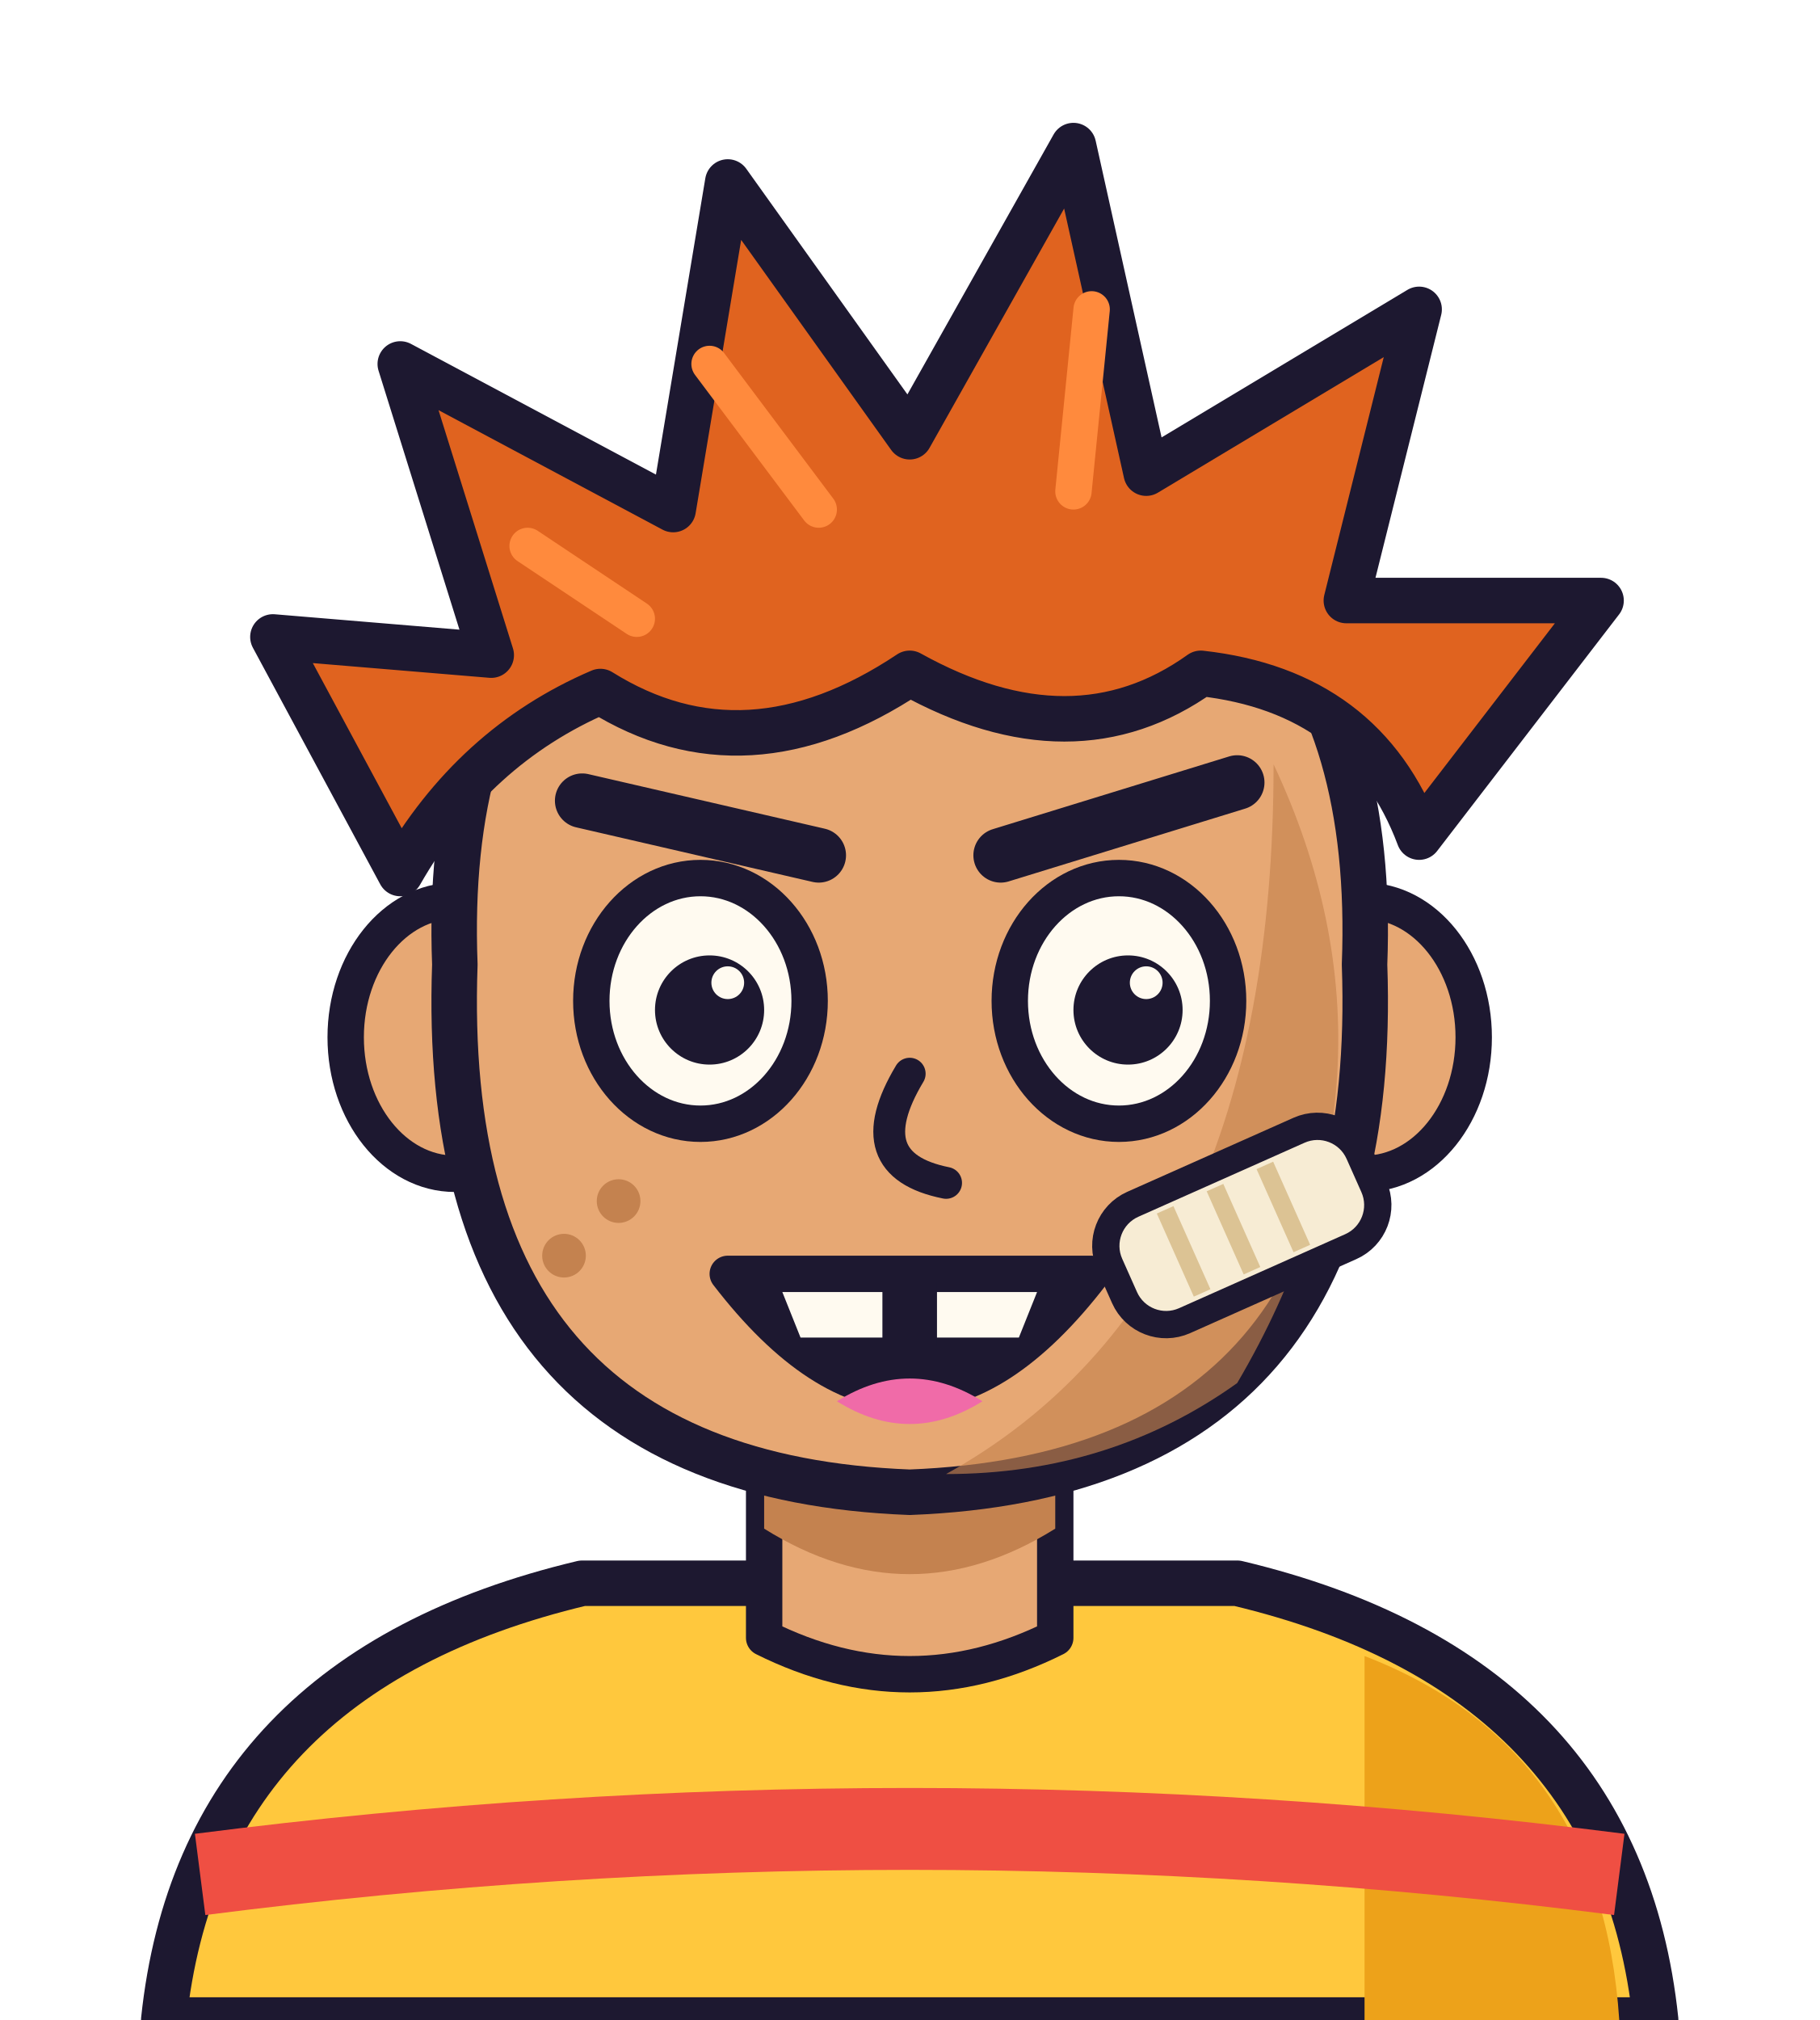
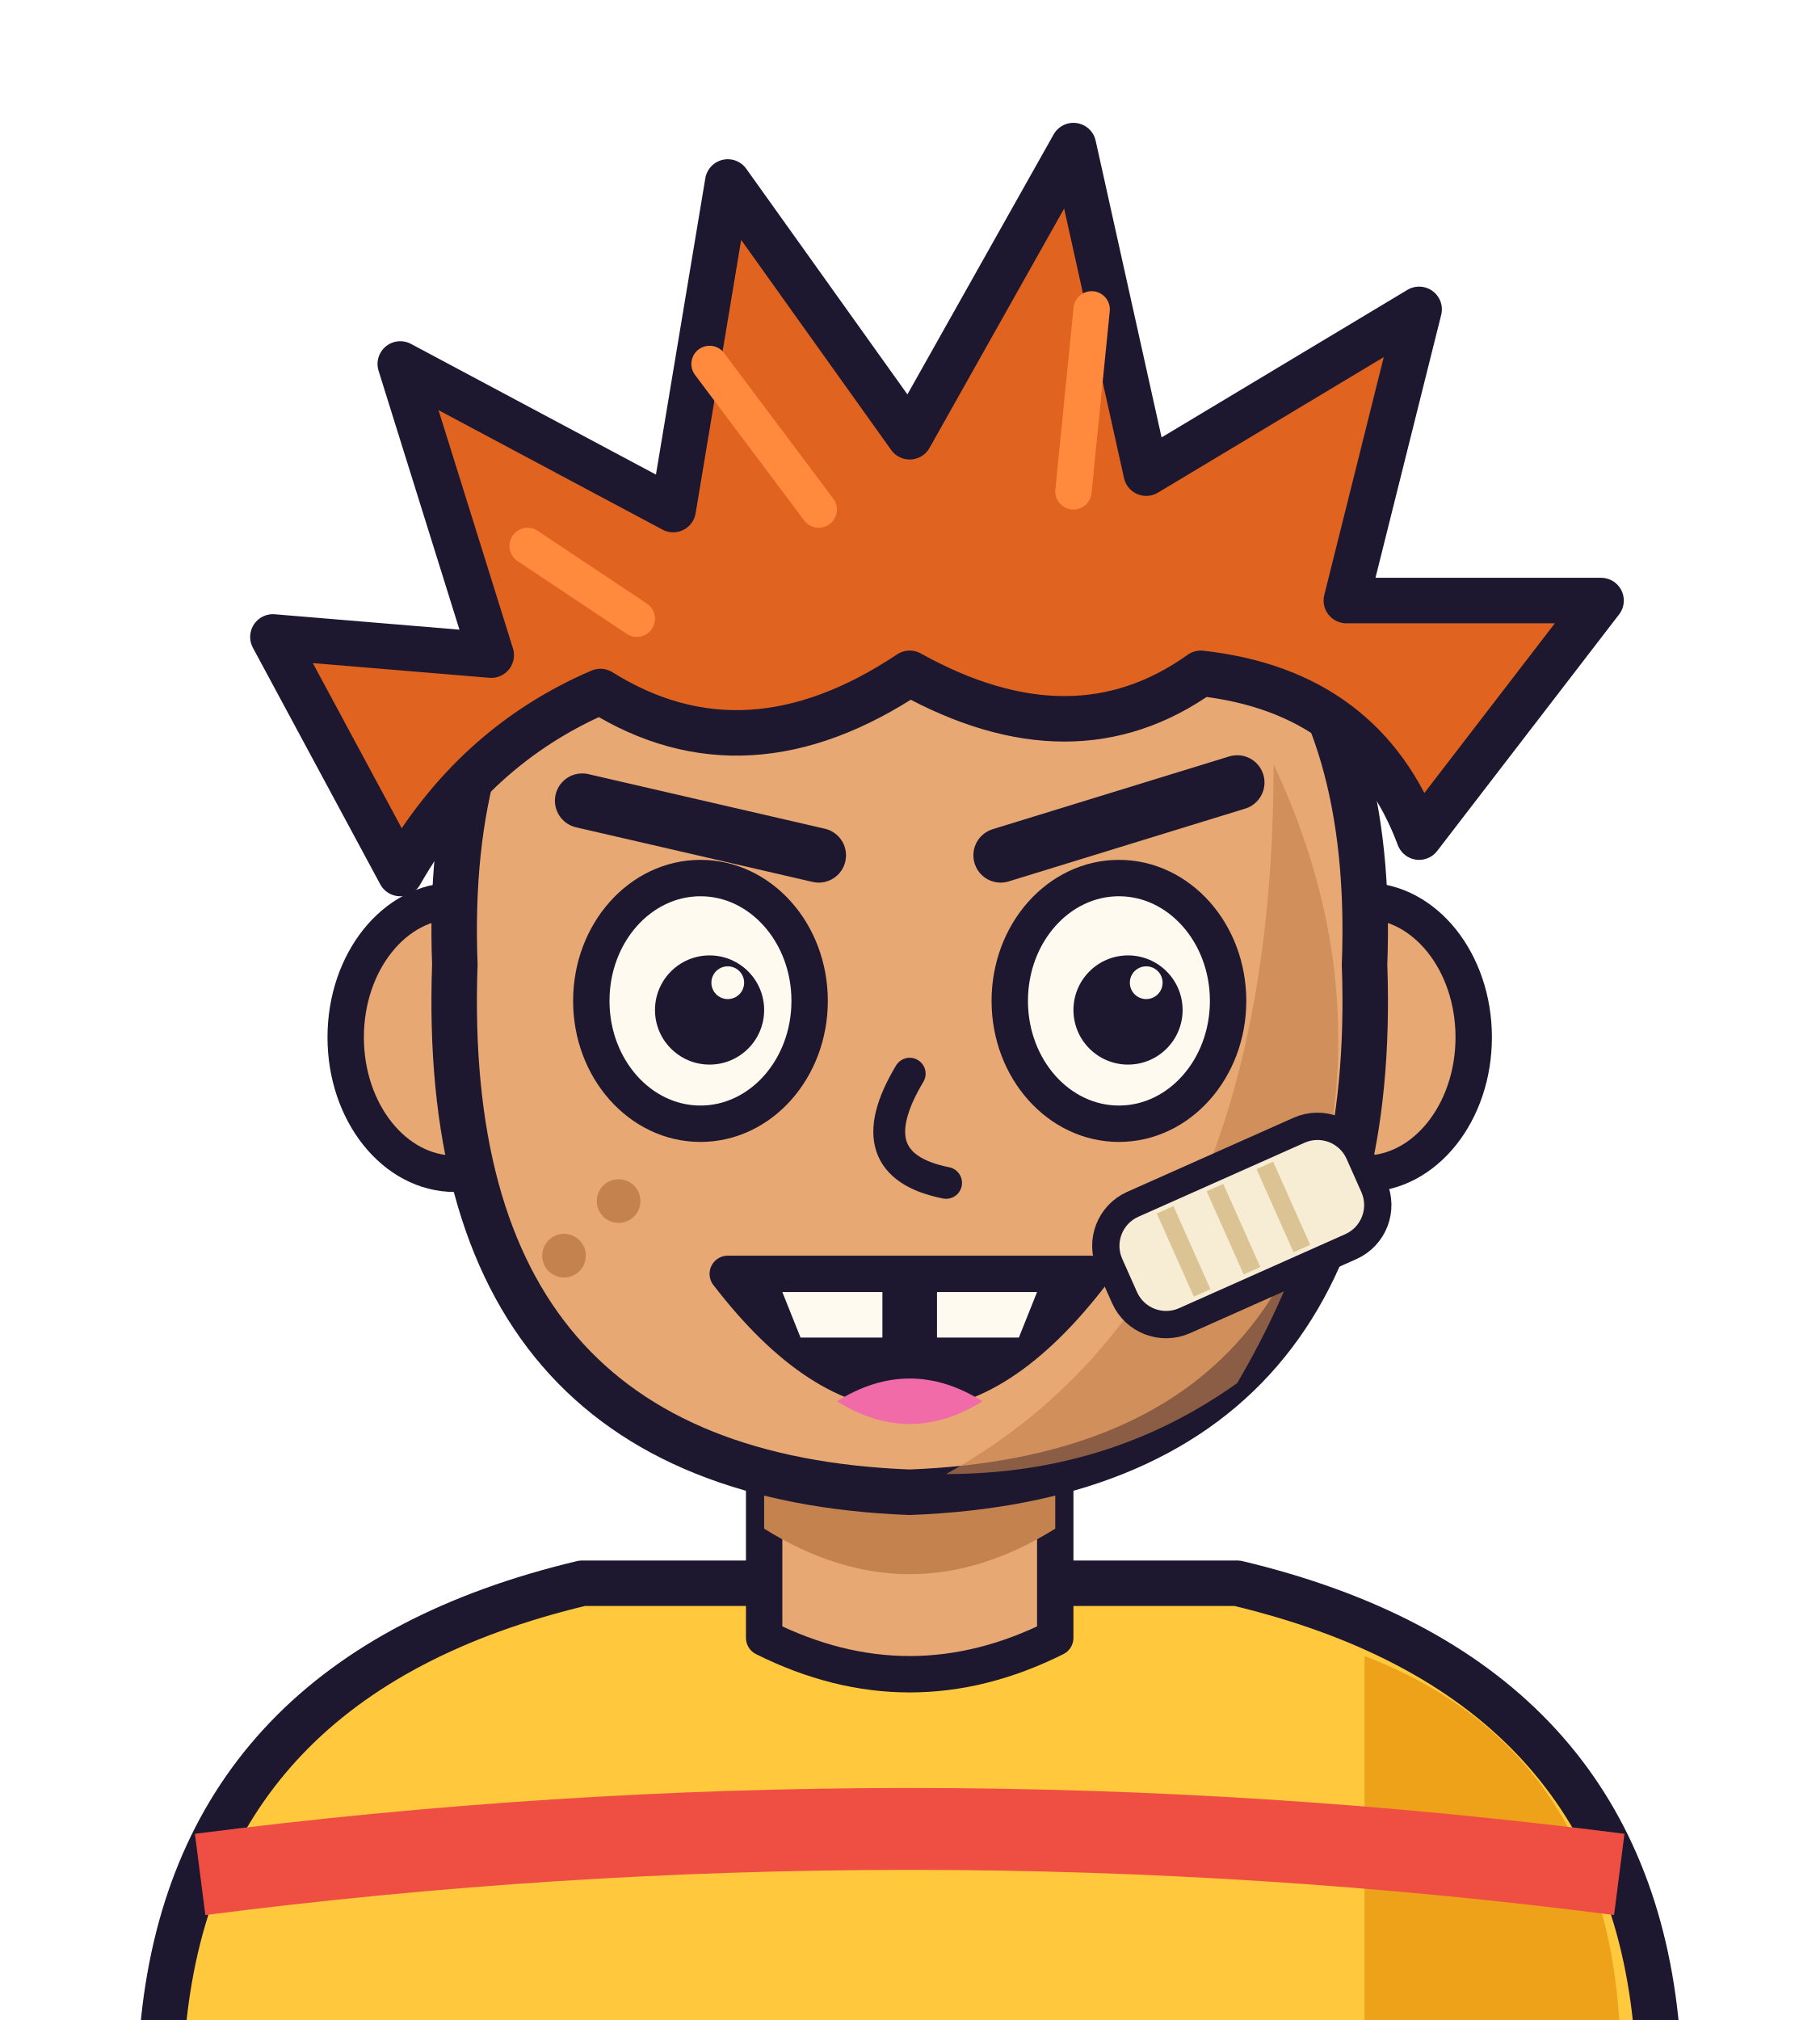
<svg xmlns="http://www.w3.org/2000/svg" width="200" height="222" viewBox="0 0 200 222">
  <g>
    <g>
      <g>
-         <path d="M18 222 Q22 184 64 174 L136 174 Q178 184 182 222 Z" fill="#ffc83d" stroke="#1d1830" stroke-width="5" stroke-linejoin="round" stroke-linecap="round" />
+         <path d="M16 240 L18 222 Q22 184 64 174 L136 174 Q178 184 182 222 L184 240 Z" fill="#ffc83d" stroke="#1d1830" stroke-width="5" stroke-linejoin="round" stroke-linecap="round" />
        <path d="M150 182 Q176 192 178 222 L150 222 Z" fill="#eda21a" />
      </g>
      <path d="M22 206 Q100 196 178 206" fill="none" stroke="#ef4f43" stroke-width="9" />
    </g>
    <g>
      <path d="M84 150 L84 180 Q100 188 116 180 L116 150 Z" fill="#e7a874" stroke="#1d1830" stroke-width="4" stroke-linejoin="round" stroke-linecap="round" />
      <path d="M84 158 Q100 170 116 158 L116 168 Q100 178 84 168 Z" fill="#c4824f" />
    </g>
    <ellipse cx="50" cy="114" rx="12" ry="15" fill="#e7a874" stroke="#1d1830" stroke-width="4" stroke-linejoin="round" stroke-linecap="round" />
    <ellipse cx="150" cy="114" rx="12" ry="15" fill="#e7a874" stroke="#1d1830" stroke-width="4" stroke-linejoin="round" stroke-linecap="round" />
    <path d="M50 106 Q48 54 100 52 Q152 54 150 106 Q152 162 100 164 Q48 162 50 106 Z" fill="#e7a874" stroke="#1d1830" stroke-width="5" stroke-linejoin="round" stroke-linecap="round" />
    <path d="M140 84 Q156 118 136 152 Q122 162 104 162 Q140 142 140 84 Z" fill="#c4824f" opacity="0.65" />
    <path d="M44 96 L30 70 L54 72 L44 40 L74 56 L80 20 L100 48 L118 16 L126 52 L156 34 L148 66 L176 66 L156 92 Q150 76 132 74 Q118 84 100 74 Q82 86 66 76 Q52 82 44 96 Z" fill="#e0631f" stroke="#1d1830" stroke-width="5" stroke-linejoin="round" stroke-linecap="round" />
    <path d="M78 40 L90 56 M120 34 L118 54 M58 60 L70 68" stroke="#ff8a3d" stroke-width="4" stroke-linecap="round" />
    <g transform="translate(0 0)">
      <g>
        <ellipse cx="77" cy="110" rx="12" ry="13.5" fill="#fffaf0" stroke="#1d1830" stroke-width="4" stroke-linejoin="round" stroke-linecap="round" />
        <ellipse cx="123" cy="110" rx="12" ry="13.5" fill="#fffaf0" stroke="#1d1830" stroke-width="4" stroke-linejoin="round" stroke-linecap="round" />
        <circle cx="78" cy="111" r="6" fill="#1d1830" />
        <circle cx="124" cy="111" r="6" fill="#1d1830" />
        <circle cx="80" cy="108" r="1.8" fill="#fffaf0" />
        <circle cx="126" cy="108" r="1.8" fill="#fffaf0" />
      </g>
      <path d="M64 88 L90 94 M110 94 L136 86" fill="none" stroke="#1d1830" stroke-width="6" stroke-linejoin="round" stroke-linecap="round" />
      <g fill="#c4824f">
        <circle cx="68" cy="132" r="2.4" />
        <circle cx="62" cy="138" r="2.4" />
        <circle cx="132" cy="134" r="2.4" />
      </g>
      <g transform="rotate(-24 136 136)">
        <rect x="122" y="128" width="30" height="14" rx="5" fill="#f7ecd4" stroke="#1d1830" stroke-width="3" stroke-linejoin="round" stroke-linecap="round" />
        <path d="M130 130 L130 140 M136 130 L136 140 M142 130 L142 140" stroke="#dcc394" stroke-width="2" />
      </g>
      <path d="M100 118 Q94 128 104 130" fill="none" stroke="#1d1830" stroke-width="3.5" stroke-linejoin="round" stroke-linecap="round" />
      <g>
        <path d="M80 140 Q100 166 120 140 Z" fill="#1d1830" stroke="#1d1830" stroke-width="4" stroke-linejoin="round" stroke-linecap="round" />
        <path d="M86 142 L114 142 L112 147 L88 147 Z" fill="#fffaf0" />
        <rect x="97" y="141" width="6" height="7" fill="#1d1830" />
        <path d="M92 154 Q100 149 108 154 Q100 159 92 154 Z" fill="#f06ba8" />
      </g>
    </g>
  </g>
</svg>
